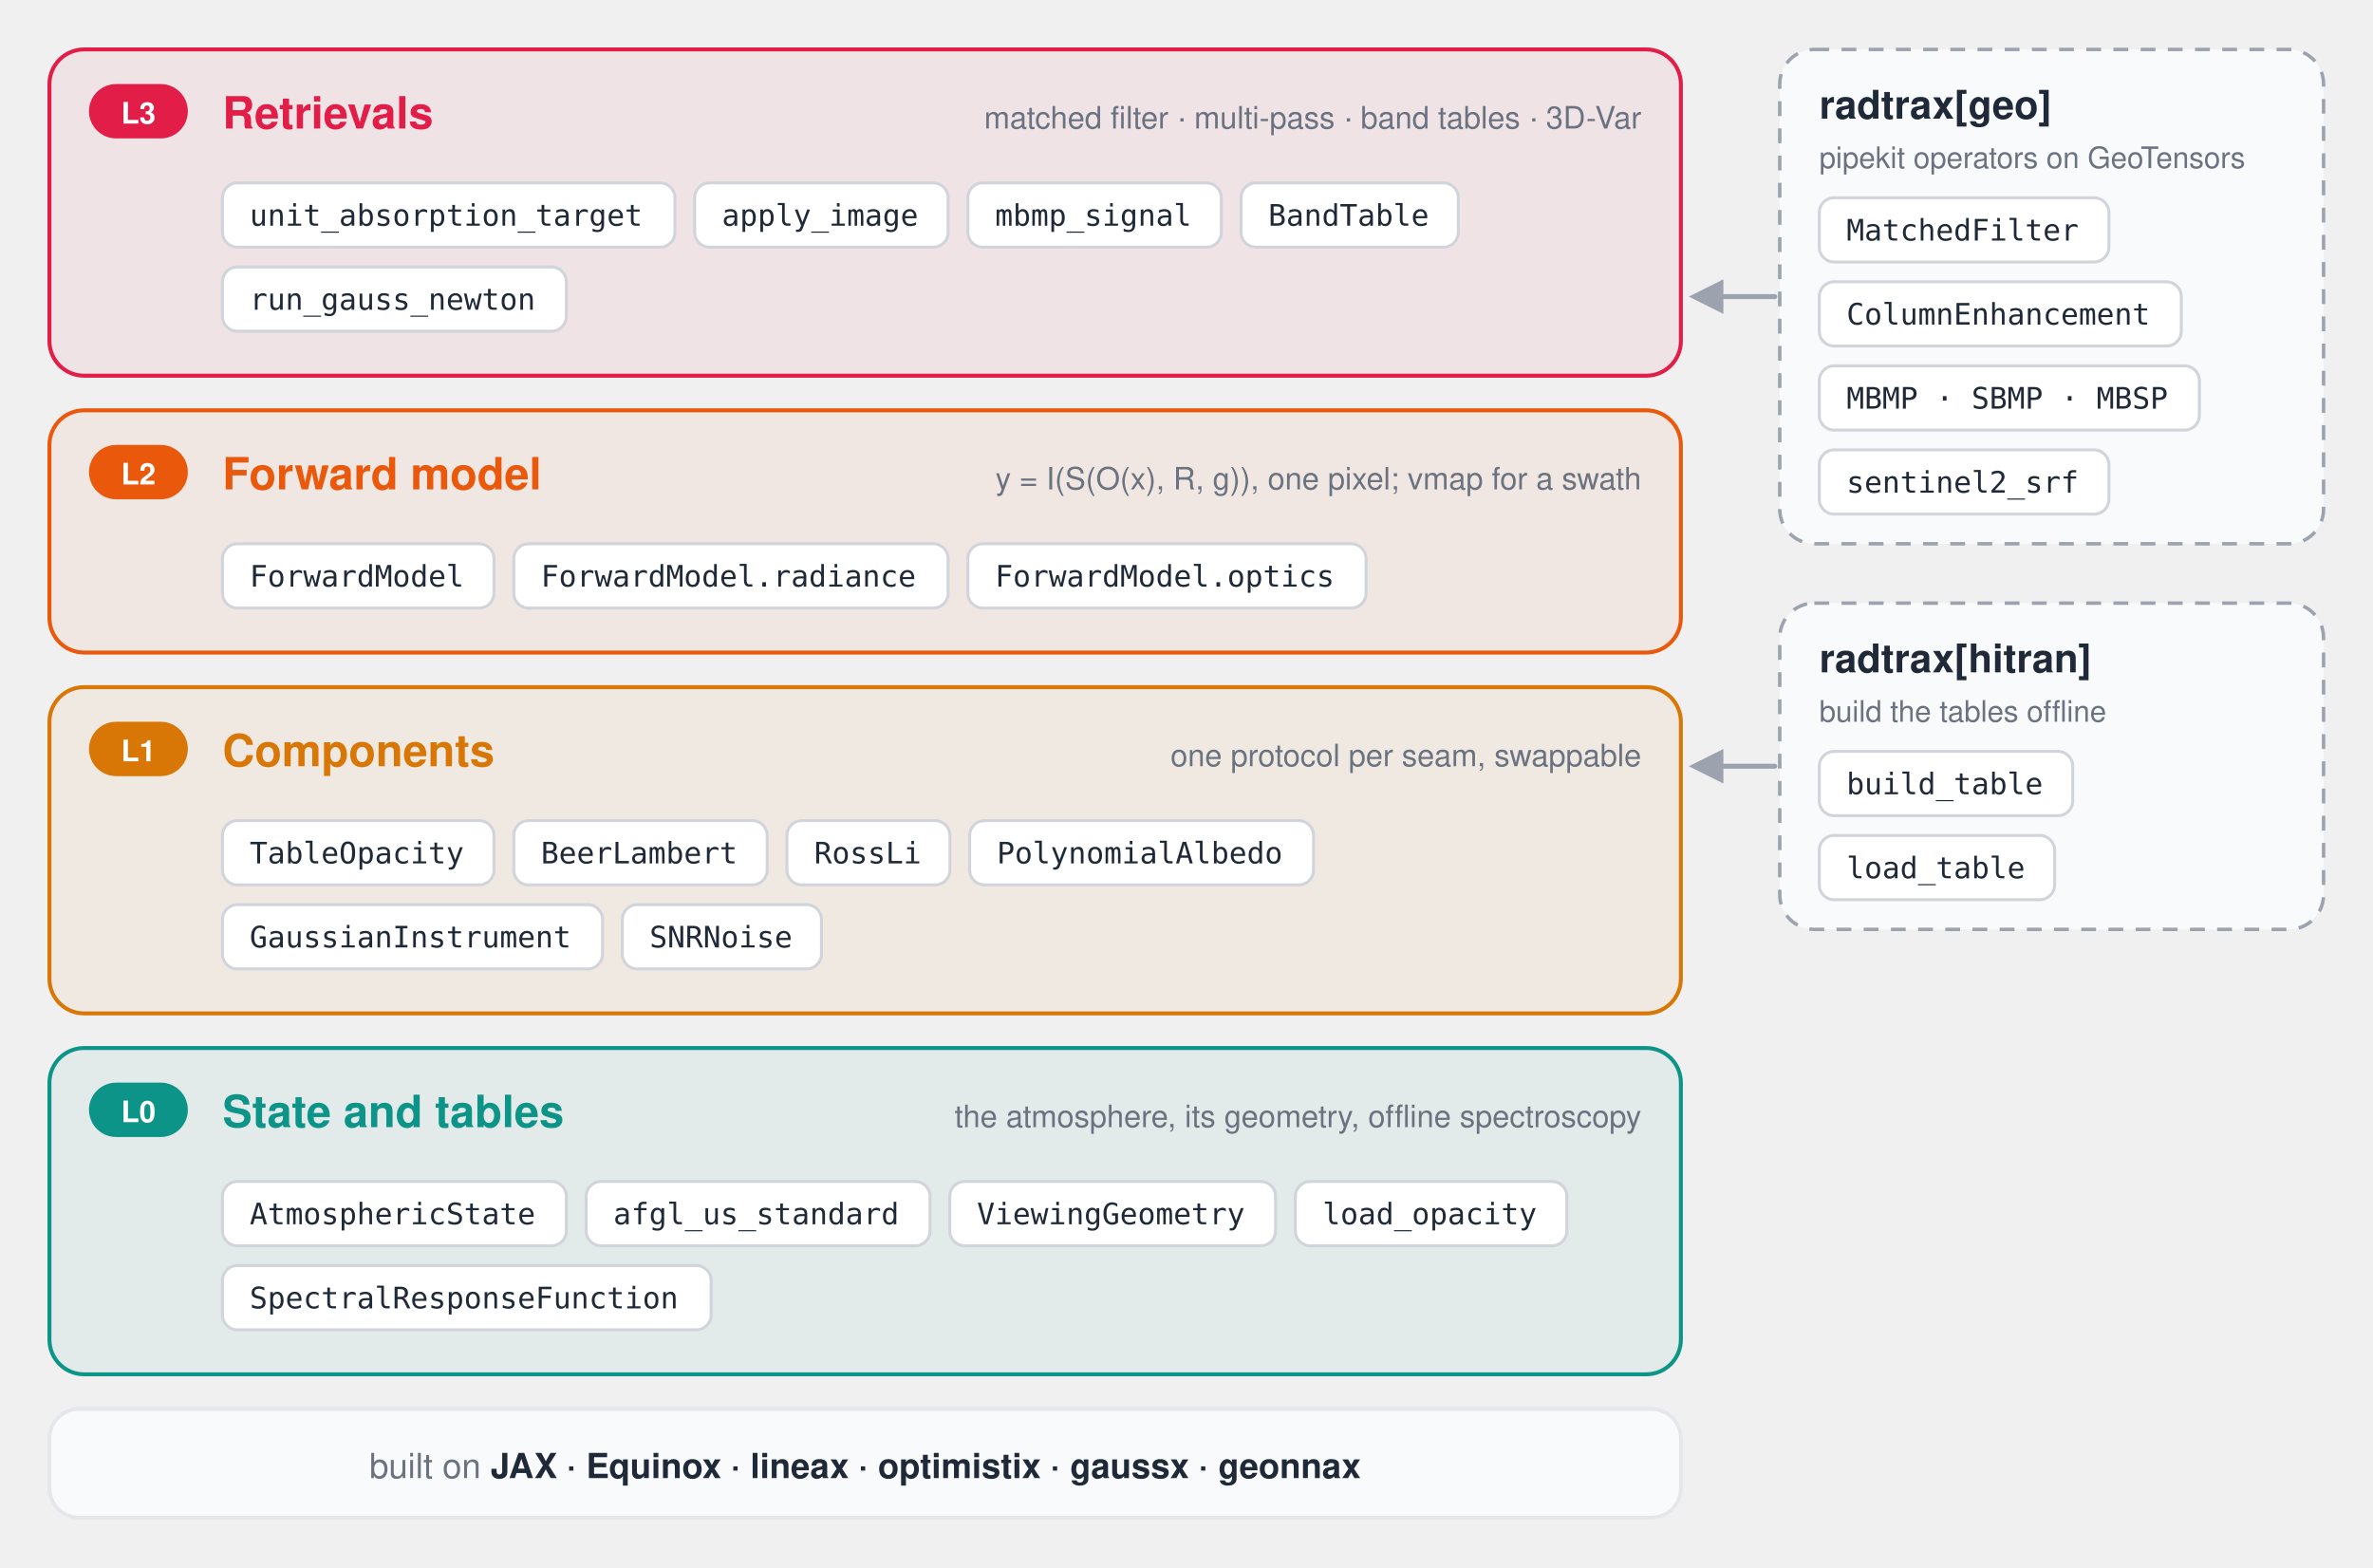
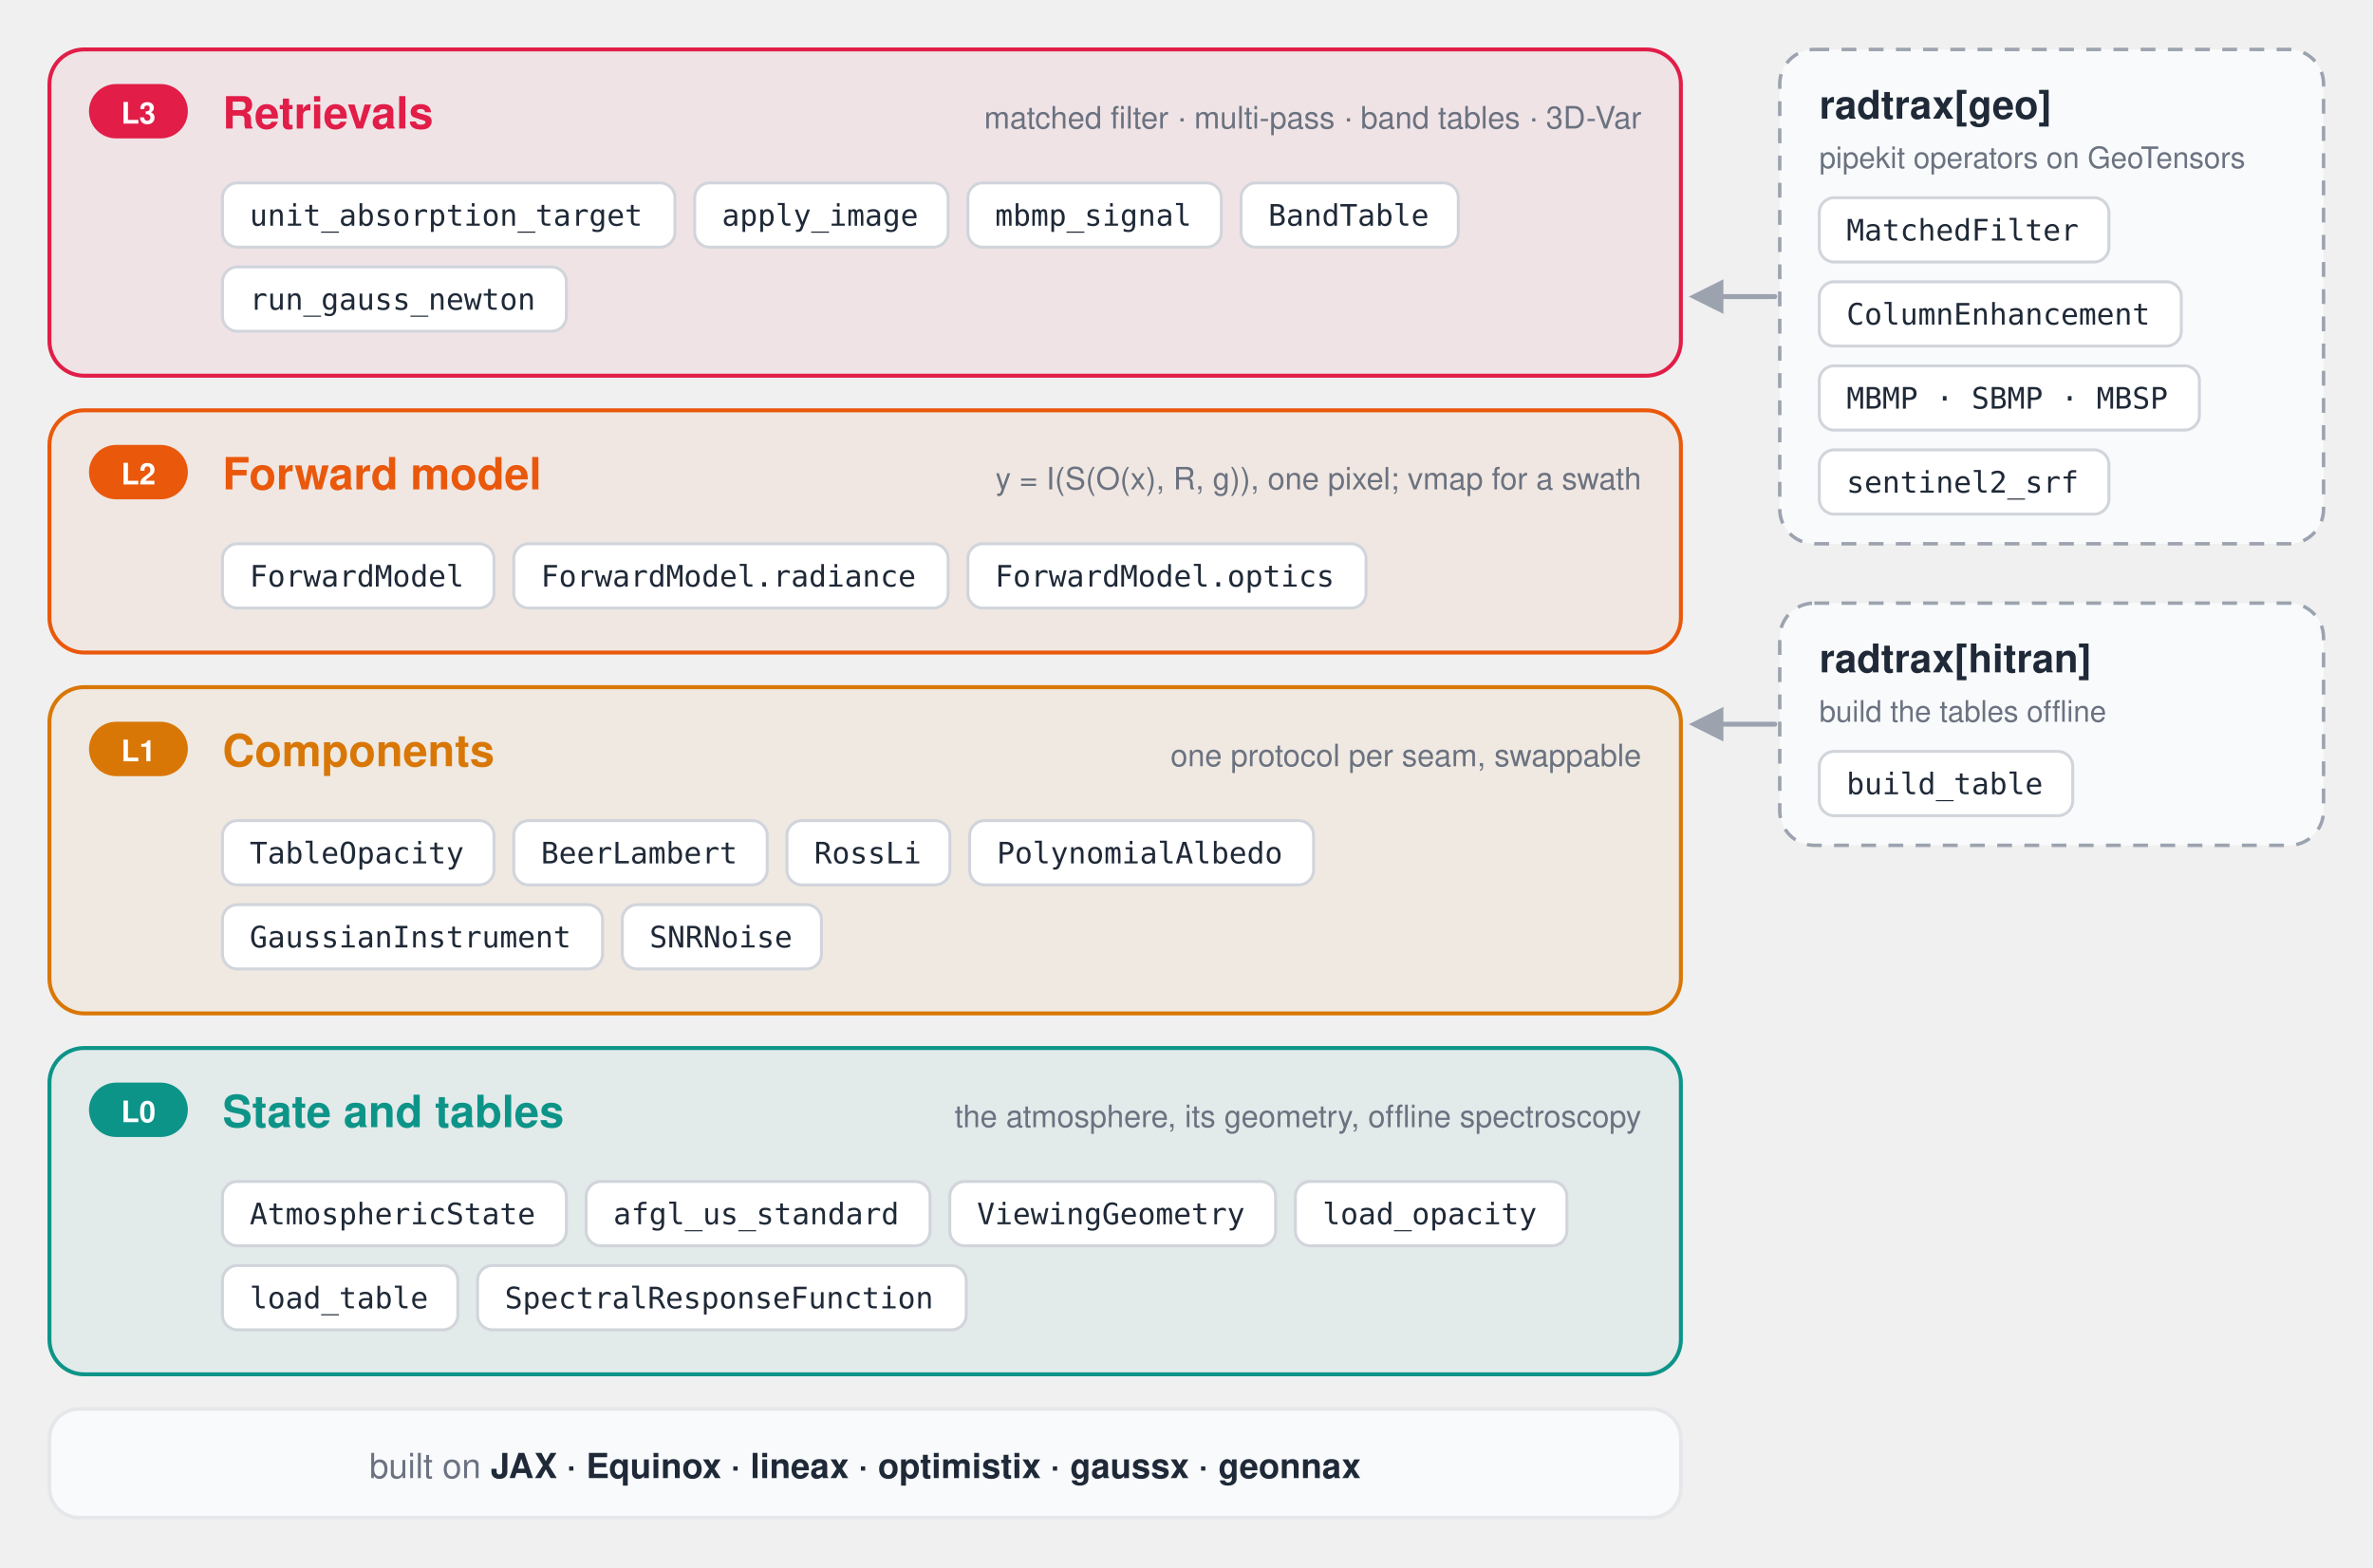
<svg xmlns="http://www.w3.org/2000/svg" width="960" height="634" viewBox="0 0 960 634" role="img" aria-label="The radtrax layers: retrievals, the forward model, its components and the state and tables, built on JAX, Equinox, lineax, optimistix, gaussx and geonnax, with the geo and hitran extras beside them">
  <defs>
    <marker id="aa" viewBox="0 0 10 10" refX="8" refY="5" markerWidth="7" markerHeight="7" orient="auto-start-reverse">
      <path d="M0 0 L10 5 L0 10 z" fill="#9CA3AF" />
    </marker>
  </defs>
  <rect x="20" y="20" width="660" height="132" rx="14" fill="#E11D48" fill-opacity="0.06" stroke="#E11D48" stroke-width="1.6" />
  <rect x="36" y="34" width="40" height="22" rx="11" fill="#E11D48" stroke="none" stroke-width="1.5" />
  <text x="56" y="50" font-family="ui-sans-serif, -apple-system, 'Segoe UI', Helvetica, Arial, sans-serif" font-size="12" font-weight="700" fill="#FFFFFF" text-anchor="middle">L3</text>
  <text x="90" y="52" font-family="ui-sans-serif, -apple-system, 'Segoe UI', Helvetica, Arial, sans-serif" font-size="18" font-weight="700" fill="#E11D48" text-anchor="start">Retrievals</text>
  <text x="664" y="52" font-family="ui-sans-serif, -apple-system, 'Segoe UI', Helvetica, Arial, sans-serif" font-size="12.5" font-weight="400" fill="#6B7280" text-anchor="end">matched filter · multi-pass · band tables · 3D-Var</text>
  <rect x="90" y="74" width="183.04" height="26" rx="6" fill="#FFFFFF" stroke="#D1D5DB" stroke-width="1.2" />
  <text x="101" y="91.32" font-family="ui-monospace, SFMono-Regular, Menlo, Consolas, monospace" font-size="12" font-weight="400" fill="#1F2937" text-anchor="start">unit_absorption_target</text>
  <rect x="281.04" y="74" width="102.52" height="26" rx="6" fill="#FFFFFF" stroke="#D1D5DB" stroke-width="1.2" />
  <text x="292.04" y="91.32" font-family="ui-monospace, SFMono-Regular, Menlo, Consolas, monospace" font-size="12" font-weight="400" fill="#1F2937" text-anchor="start">apply_image</text>
  <rect x="391.56" y="74" width="102.52" height="26" rx="6" fill="#FFFFFF" stroke="#D1D5DB" stroke-width="1.2" />
  <text x="402.56" y="91.32" font-family="ui-monospace, SFMono-Regular, Menlo, Consolas, monospace" font-size="12" font-weight="400" fill="#1F2937" text-anchor="start">mbmp_signal</text>
  <rect x="502.08" y="74" width="87.88" height="26" rx="6" fill="#FFFFFF" stroke="#D1D5DB" stroke-width="1.2" />
  <text x="513.08" y="91.32" font-family="ui-monospace, SFMono-Regular, Menlo, Consolas, monospace" font-size="12" font-weight="400" fill="#1F2937" text-anchor="start">BandTable</text>
  <rect x="90" y="108" width="139.12" height="26" rx="6" fill="#FFFFFF" stroke="#D1D5DB" stroke-width="1.2" />
  <text x="101" y="125.32" font-family="ui-monospace, SFMono-Regular, Menlo, Consolas, monospace" font-size="12" font-weight="400" fill="#1F2937" text-anchor="start">run_gauss_newton</text>
  <rect x="20" y="166" width="660" height="98" rx="14" fill="#EA580C" fill-opacity="0.06" stroke="#EA580C" stroke-width="1.6" />
  <rect x="36" y="180" width="40" height="22" rx="11" fill="#EA580C" stroke="none" stroke-width="1.5" />
  <text x="56" y="196" font-family="ui-sans-serif, -apple-system, 'Segoe UI', Helvetica, Arial, sans-serif" font-size="12" font-weight="700" fill="#FFFFFF" text-anchor="middle">L2</text>
  <text x="90" y="198" font-family="ui-sans-serif, -apple-system, 'Segoe UI', Helvetica, Arial, sans-serif" font-size="18" font-weight="700" fill="#EA580C" text-anchor="start">Forward model</text>
  <text x="664" y="198" font-family="ui-sans-serif, -apple-system, 'Segoe UI', Helvetica, Arial, sans-serif" font-size="12.5" font-weight="400" fill="#6B7280" text-anchor="end">y = I(S(O(x), R, g)), one pixel; vmap for a swath</text>
  <rect x="90" y="220" width="109.84" height="26" rx="6" fill="#FFFFFF" stroke="#D1D5DB" stroke-width="1.2" />
  <text x="101" y="237.32" font-family="ui-monospace, SFMono-Regular, Menlo, Consolas, monospace" font-size="12" font-weight="400" fill="#1F2937" text-anchor="start">ForwardModel</text>
  <rect x="207.84" y="220" width="175.72" height="26" rx="6" fill="#FFFFFF" stroke="#D1D5DB" stroke-width="1.2" />
  <text x="218.84" y="237.32" font-family="ui-monospace, SFMono-Regular, Menlo, Consolas, monospace" font-size="12" font-weight="400" fill="#1F2937" text-anchor="start">ForwardModel.radiance</text>
  <rect x="391.56" y="220" width="161.08" height="26" rx="6" fill="#FFFFFF" stroke="#D1D5DB" stroke-width="1.2" />
  <text x="402.56" y="237.32" font-family="ui-monospace, SFMono-Regular, Menlo, Consolas, monospace" font-size="12" font-weight="400" fill="#1F2937" text-anchor="start">ForwardModel.optics</text>
  <rect x="20" y="278" width="660" height="132" rx="14" fill="#D97706" fill-opacity="0.06" stroke="#D97706" stroke-width="1.6" />
  <rect x="36" y="292" width="40" height="22" rx="11" fill="#D97706" stroke="none" stroke-width="1.5" />
  <text x="56" y="308" font-family="ui-sans-serif, -apple-system, 'Segoe UI', Helvetica, Arial, sans-serif" font-size="12" font-weight="700" fill="#FFFFFF" text-anchor="middle">L1</text>
  <text x="90" y="310" font-family="ui-sans-serif, -apple-system, 'Segoe UI', Helvetica, Arial, sans-serif" font-size="18" font-weight="700" fill="#D97706" text-anchor="start">Components</text>
  <text x="664" y="310" font-family="ui-sans-serif, -apple-system, 'Segoe UI', Helvetica, Arial, sans-serif" font-size="12.5" font-weight="400" fill="#6B7280" text-anchor="end">one protocol per seam, swappable</text>
  <rect x="90" y="332" width="109.84" height="26" rx="6" fill="#FFFFFF" stroke="#D1D5DB" stroke-width="1.2" />
  <text x="101" y="349.32" font-family="ui-monospace, SFMono-Regular, Menlo, Consolas, monospace" font-size="12" font-weight="400" fill="#1F2937" text-anchor="start">TableOpacity</text>
  <rect x="207.84" y="332" width="102.52" height="26" rx="6" fill="#FFFFFF" stroke="#D1D5DB" stroke-width="1.2" />
  <text x="218.84" y="349.32" font-family="ui-monospace, SFMono-Regular, Menlo, Consolas, monospace" font-size="12" font-weight="400" fill="#1F2937" text-anchor="start">BeerLambert</text>
  <rect x="318.36" y="332" width="65.92" height="26" rx="6" fill="#FFFFFF" stroke="#D1D5DB" stroke-width="1.2" />
  <text x="329.36" y="349.32" font-family="ui-monospace, SFMono-Regular, Menlo, Consolas, monospace" font-size="12" font-weight="400" fill="#1F2937" text-anchor="start">RossLi</text>
  <rect x="392.28" y="332" width="139.12" height="26" rx="6" fill="#FFFFFF" stroke="#D1D5DB" stroke-width="1.2" />
  <text x="403.28" y="349.32" font-family="ui-monospace, SFMono-Regular, Menlo, Consolas, monospace" font-size="12" font-weight="400" fill="#1F2937" text-anchor="start">PolynomialAlbedo</text>
  <rect x="90" y="366" width="153.76" height="26" rx="6" fill="#FFFFFF" stroke="#D1D5DB" stroke-width="1.2" />
  <text x="101" y="383.32" font-family="ui-monospace, SFMono-Regular, Menlo, Consolas, monospace" font-size="12" font-weight="400" fill="#1F2937" text-anchor="start">GaussianInstrument</text>
  <rect x="251.76" y="366" width="80.56" height="26" rx="6" fill="#FFFFFF" stroke="#D1D5DB" stroke-width="1.2" />
  <text x="262.76" y="383.32" font-family="ui-monospace, SFMono-Regular, Menlo, Consolas, monospace" font-size="12" font-weight="400" fill="#1F2937" text-anchor="start">SNRNoise</text>
  <rect x="20" y="424" width="660" height="132" rx="14" fill="#0D9488" fill-opacity="0.06" stroke="#0D9488" stroke-width="1.6" />
  <rect x="36" y="438" width="40" height="22" rx="11" fill="#0D9488" stroke="none" stroke-width="1.5" />
  <text x="56" y="454" font-family="ui-sans-serif, -apple-system, 'Segoe UI', Helvetica, Arial, sans-serif" font-size="12" font-weight="700" fill="#FFFFFF" text-anchor="middle">L0</text>
  <text x="90" y="456" font-family="ui-sans-serif, -apple-system, 'Segoe UI', Helvetica, Arial, sans-serif" font-size="18" font-weight="700" fill="#0D9488" text-anchor="start">State and tables</text>
  <text x="664" y="456" font-family="ui-sans-serif, -apple-system, 'Segoe UI', Helvetica, Arial, sans-serif" font-size="12.5" font-weight="400" fill="#6B7280" text-anchor="end">the atmosphere, its geometry, offline spectroscopy</text>
  <rect x="90" y="478" width="139.12" height="26" rx="6" fill="#FFFFFF" stroke="#D1D5DB" stroke-width="1.2" />
  <text x="101" y="495.32" font-family="ui-monospace, SFMono-Regular, Menlo, Consolas, monospace" font-size="12" font-weight="400" fill="#1F2937" text-anchor="start">AtmosphericState</text>
  <rect x="237.12" y="478" width="139.12" height="26" rx="6" fill="#FFFFFF" stroke="#D1D5DB" stroke-width="1.2" />
  <text x="248.12" y="495.32" font-family="ui-monospace, SFMono-Regular, Menlo, Consolas, monospace" font-size="12" font-weight="400" fill="#1F2937" text-anchor="start">afgl_us_standard</text>
  <rect x="384.24" y="478" width="131.8" height="26" rx="6" fill="#FFFFFF" stroke="#D1D5DB" stroke-width="1.2" />
  <text x="395.24" y="495.32" font-family="ui-monospace, SFMono-Regular, Menlo, Consolas, monospace" font-size="12" font-weight="400" fill="#1F2937" text-anchor="start">ViewingGeometry</text>
  <rect x="524.04" y="478" width="109.84" height="26" rx="6" fill="#FFFFFF" stroke="#D1D5DB" stroke-width="1.2" />
  <text x="535.04" y="495.32" font-family="ui-monospace, SFMono-Regular, Menlo, Consolas, monospace" font-size="12" font-weight="400" fill="#1F2937" text-anchor="start">load_opacity</text>
-   <rect x="90" y="512" width="197.68" height="26" rx="6" fill="#FFFFFF" stroke="#D1D5DB" stroke-width="1.2" />
-   <text x="101" y="529.32" font-family="ui-monospace, SFMono-Regular, Menlo, Consolas, monospace" font-size="12" font-weight="400" fill="#1F2937" text-anchor="start">SpectralResponseFunction</text>
+   <rect x="90" y="512" width="95.2" height="26" rx="6" fill="#FFFFFF" stroke="#D1D5DB" stroke-width="1.2" />
+   <text x="101" y="529.32" font-family="ui-monospace, SFMono-Regular, Menlo, Consolas, monospace" font-size="12" font-weight="400" fill="#1F2937" text-anchor="start">load_table</text>
+   <rect x="193.2" y="512" width="197.68" height="26" rx="6" fill="#FFFFFF" stroke="#D1D5DB" stroke-width="1.2" />
+   <text x="204.2" y="529.32" font-family="ui-monospace, SFMono-Regular, Menlo, Consolas, monospace" font-size="12" font-weight="400" fill="#1F2937" text-anchor="start">SpectralResponseFunction</text>
  <rect x="20" y="570" width="660" height="44" rx="12" fill="#F8FAFC" stroke="#E5E7EB" stroke-width="1.5" />
  <text x="350" y="598" font-family="ui-sans-serif, -apple-system, 'Segoe UI', Helvetica, Arial, sans-serif" font-size="14" font-weight="400" fill="#6B7280" text-anchor="middle">built on <tspan font-weight="700" fill="#1F2937">JAX · Equinox · lineax · optimistix · gaussx · geonnax</tspan>
  </text>
  <rect x="720" y="20" width="220" height="200" rx="14" fill="#F8FAFC" stroke="#9CA3AF" stroke-width="1.4" stroke-dasharray="6 5" />
  <text x="736" y="48" font-family="ui-sans-serif, -apple-system, 'Segoe UI', Helvetica, Arial, sans-serif" font-size="16" font-weight="700" fill="#1F2937" text-anchor="start">radtrax[geo]</text>
  <text x="736" y="68" font-family="ui-sans-serif, -apple-system, 'Segoe UI', Helvetica, Arial, sans-serif" font-size="12" font-weight="400" fill="#6B7280" text-anchor="start">pipekit operators on GeoTensors</text>
  <rect x="736" y="80" width="117.16" height="26" rx="6" fill="#FFFFFF" stroke="#D1D5DB" stroke-width="1.2" />
  <text x="747" y="97.32" font-family="ui-monospace, SFMono-Regular, Menlo, Consolas, monospace" font-size="12" font-weight="400" fill="#1F2937" text-anchor="start">MatchedFilter</text>
  <rect x="736" y="114" width="146.44" height="26" rx="6" fill="#FFFFFF" stroke="#D1D5DB" stroke-width="1.2" />
  <text x="747" y="131.32" font-family="ui-monospace, SFMono-Regular, Menlo, Consolas, monospace" font-size="12" font-weight="400" fill="#1F2937" text-anchor="start">ColumnEnhancement</text>
  <rect x="736" y="148" width="153.76" height="26" rx="6" fill="#FFFFFF" stroke="#D1D5DB" stroke-width="1.2" />
  <text x="747" y="165.32" font-family="ui-monospace, SFMono-Regular, Menlo, Consolas, monospace" font-size="12" font-weight="400" fill="#1F2937" text-anchor="start">MBMP · SBMP · MBSP</text>
  <rect x="736" y="182" width="117.16" height="26" rx="6" fill="#FFFFFF" stroke="#D1D5DB" stroke-width="1.2" />
  <text x="747" y="199.32" font-family="ui-monospace, SFMono-Regular, Menlo, Consolas, monospace" font-size="12" font-weight="400" fill="#1F2937" text-anchor="start">sentinel2_srf</text>
  <path d="M718 120.0 L686 120.0" fill="none" stroke="#9CA3AF" stroke-width="2" stroke-linecap="round" stroke-linejoin="round" marker-end="url(#aa)" />
-   <rect x="720" y="244" width="220" height="132" rx="14" fill="#F8FAFC" stroke="#9CA3AF" stroke-width="1.4" stroke-dasharray="6 5" />
+   <rect x="720" y="244" width="220" height="98" rx="14" fill="#F8FAFC" stroke="#9CA3AF" stroke-width="1.4" stroke-dasharray="6 5" />
  <text x="736" y="272" font-family="ui-sans-serif, -apple-system, 'Segoe UI', Helvetica, Arial, sans-serif" font-size="16" font-weight="700" fill="#1F2937" text-anchor="start">radtrax[hitran]</text>
  <text x="736" y="292" font-family="ui-sans-serif, -apple-system, 'Segoe UI', Helvetica, Arial, sans-serif" font-size="12" font-weight="400" fill="#6B7280" text-anchor="start">build the tables offline</text>
  <rect x="736" y="304" width="102.52" height="26" rx="6" fill="#FFFFFF" stroke="#D1D5DB" stroke-width="1.2" />
  <text x="747" y="321.32" font-family="ui-monospace, SFMono-Regular, Menlo, Consolas, monospace" font-size="12" font-weight="400" fill="#1F2937" text-anchor="start">build_table</text>
-   <rect x="736" y="338" width="95.2" height="26" rx="6" fill="#FFFFFF" stroke="#D1D5DB" stroke-width="1.2" />
-   <text x="747" y="355.32" font-family="ui-monospace, SFMono-Regular, Menlo, Consolas, monospace" font-size="12" font-weight="400" fill="#1F2937" text-anchor="start">load_table</text>
-   <path d="M718 310.0 L686 310.0" fill="none" stroke="#9CA3AF" stroke-width="2" stroke-linecap="round" stroke-linejoin="round" marker-end="url(#aa)" />
+   <path d="M718 293.0 L686 293.0" fill="none" stroke="#9CA3AF" stroke-width="2" stroke-linecap="round" stroke-linejoin="round" marker-end="url(#aa)" />
</svg>
